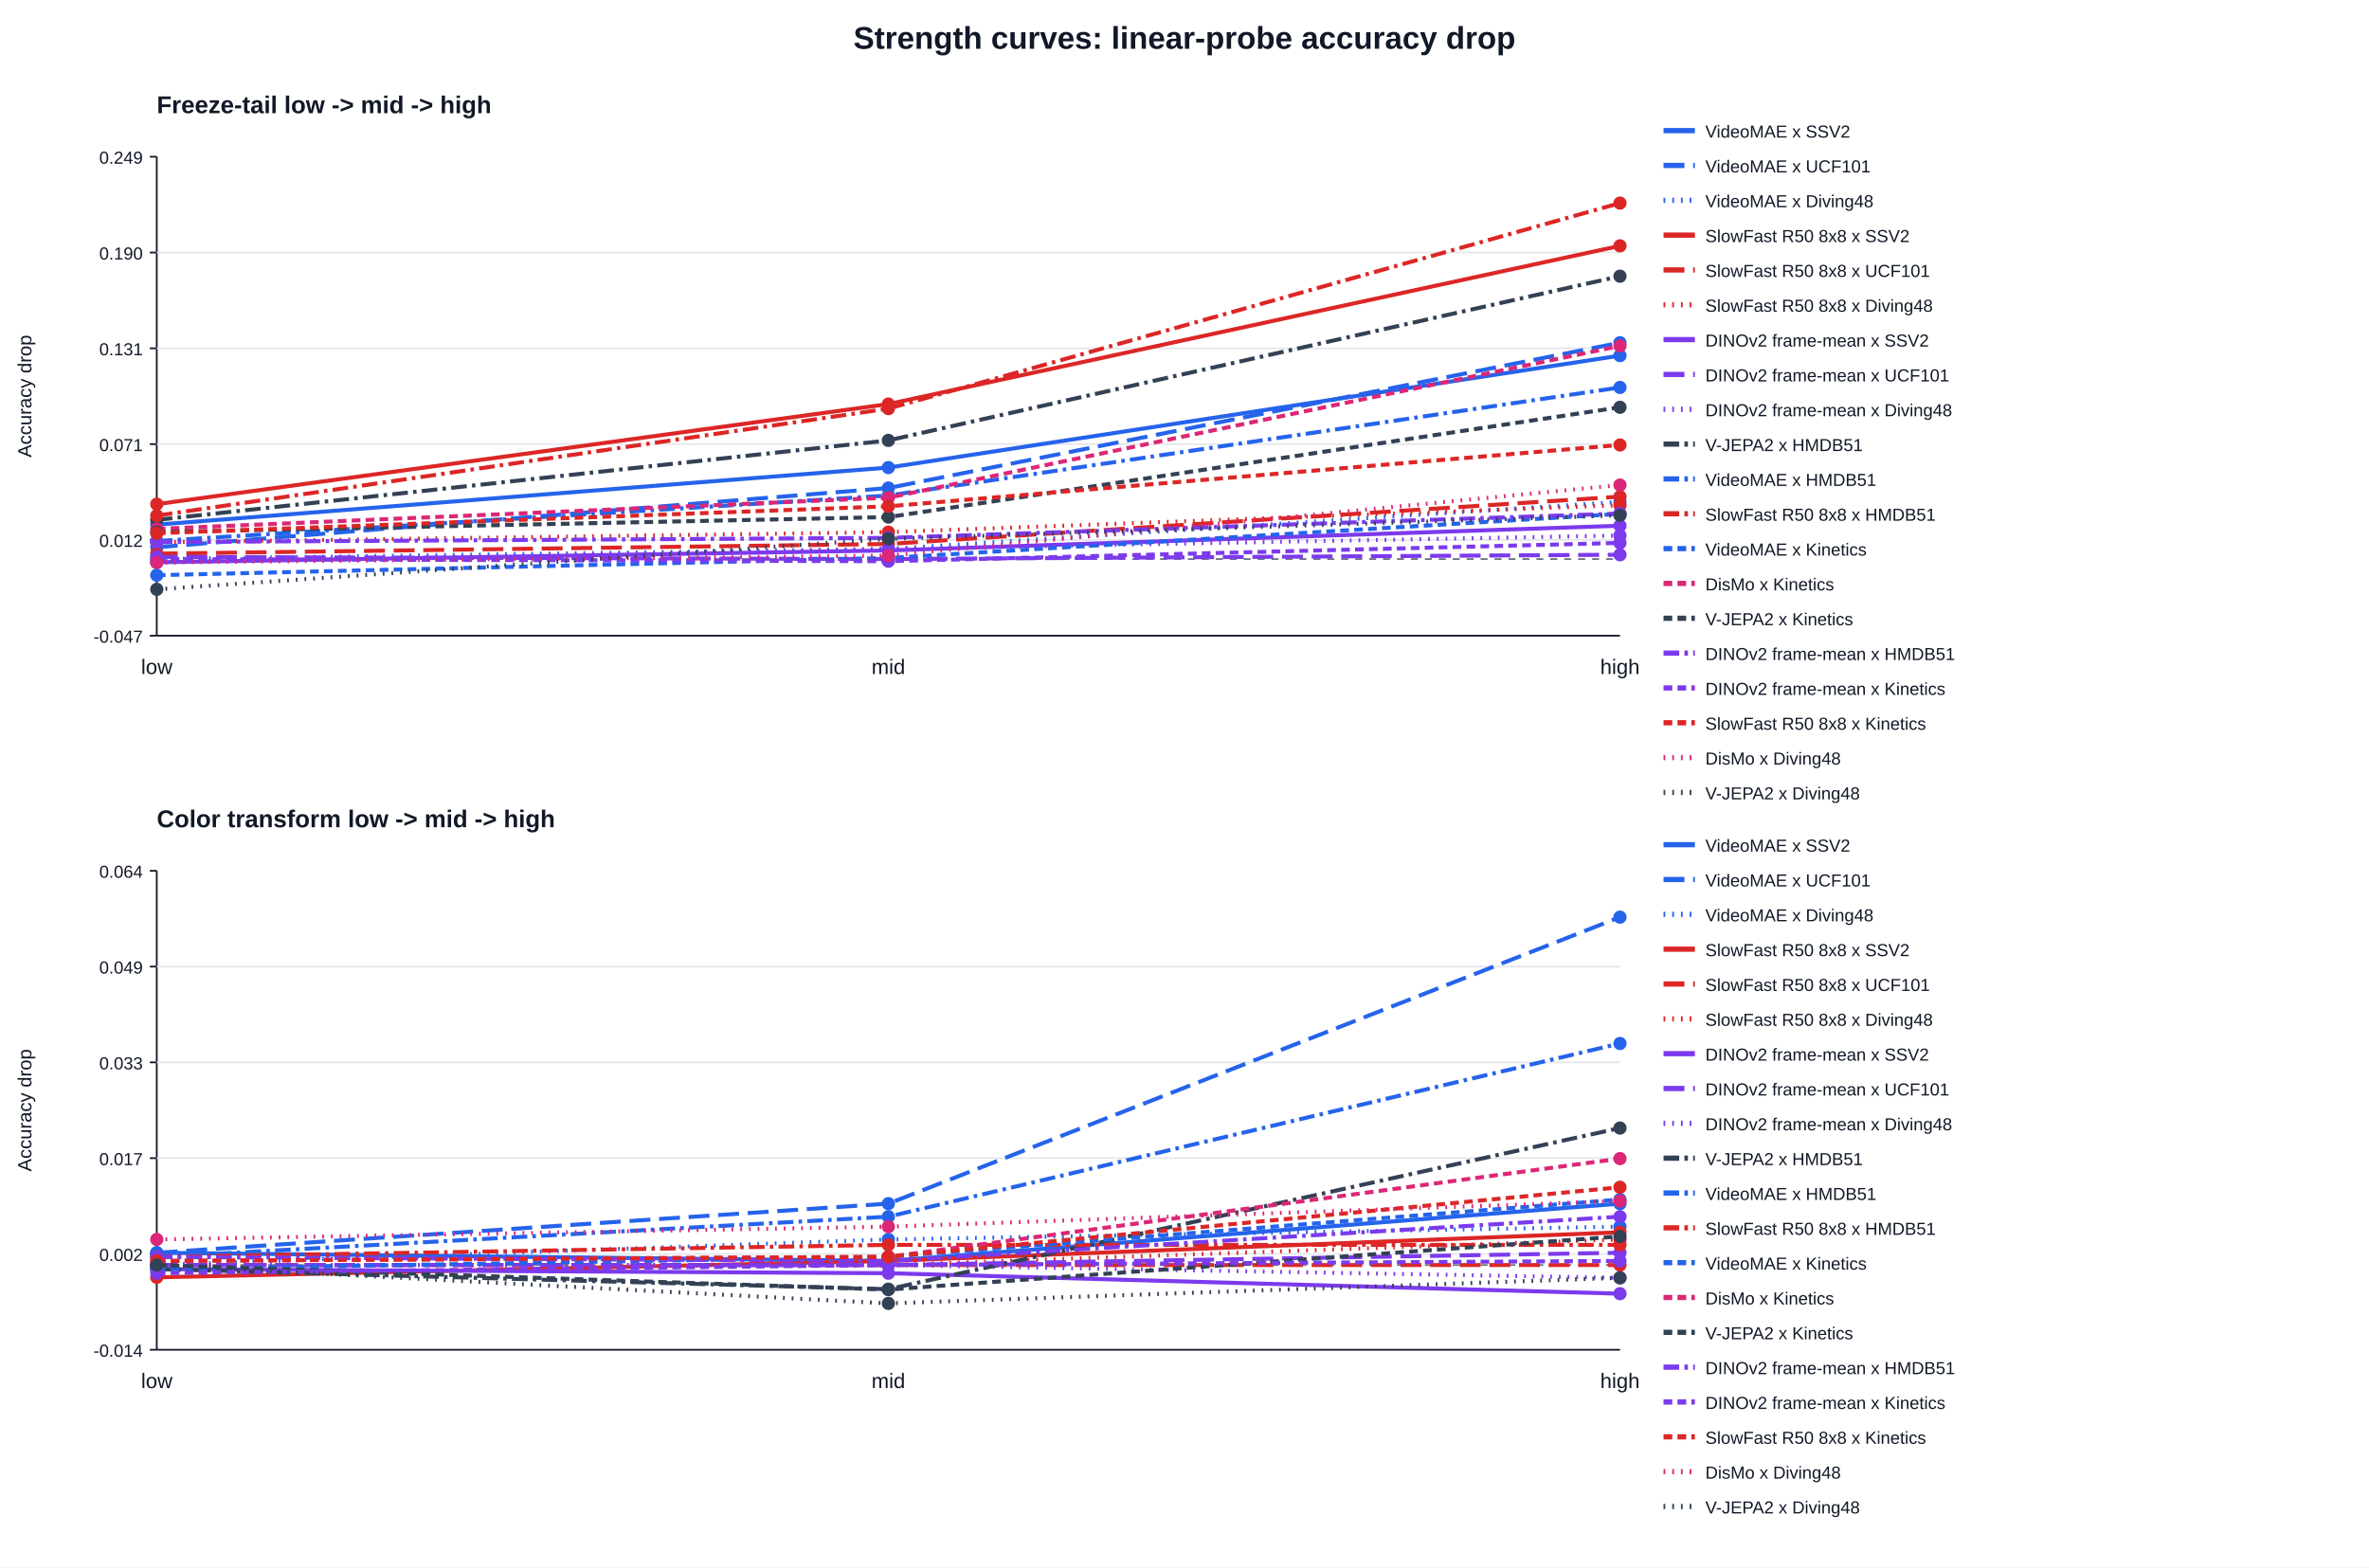
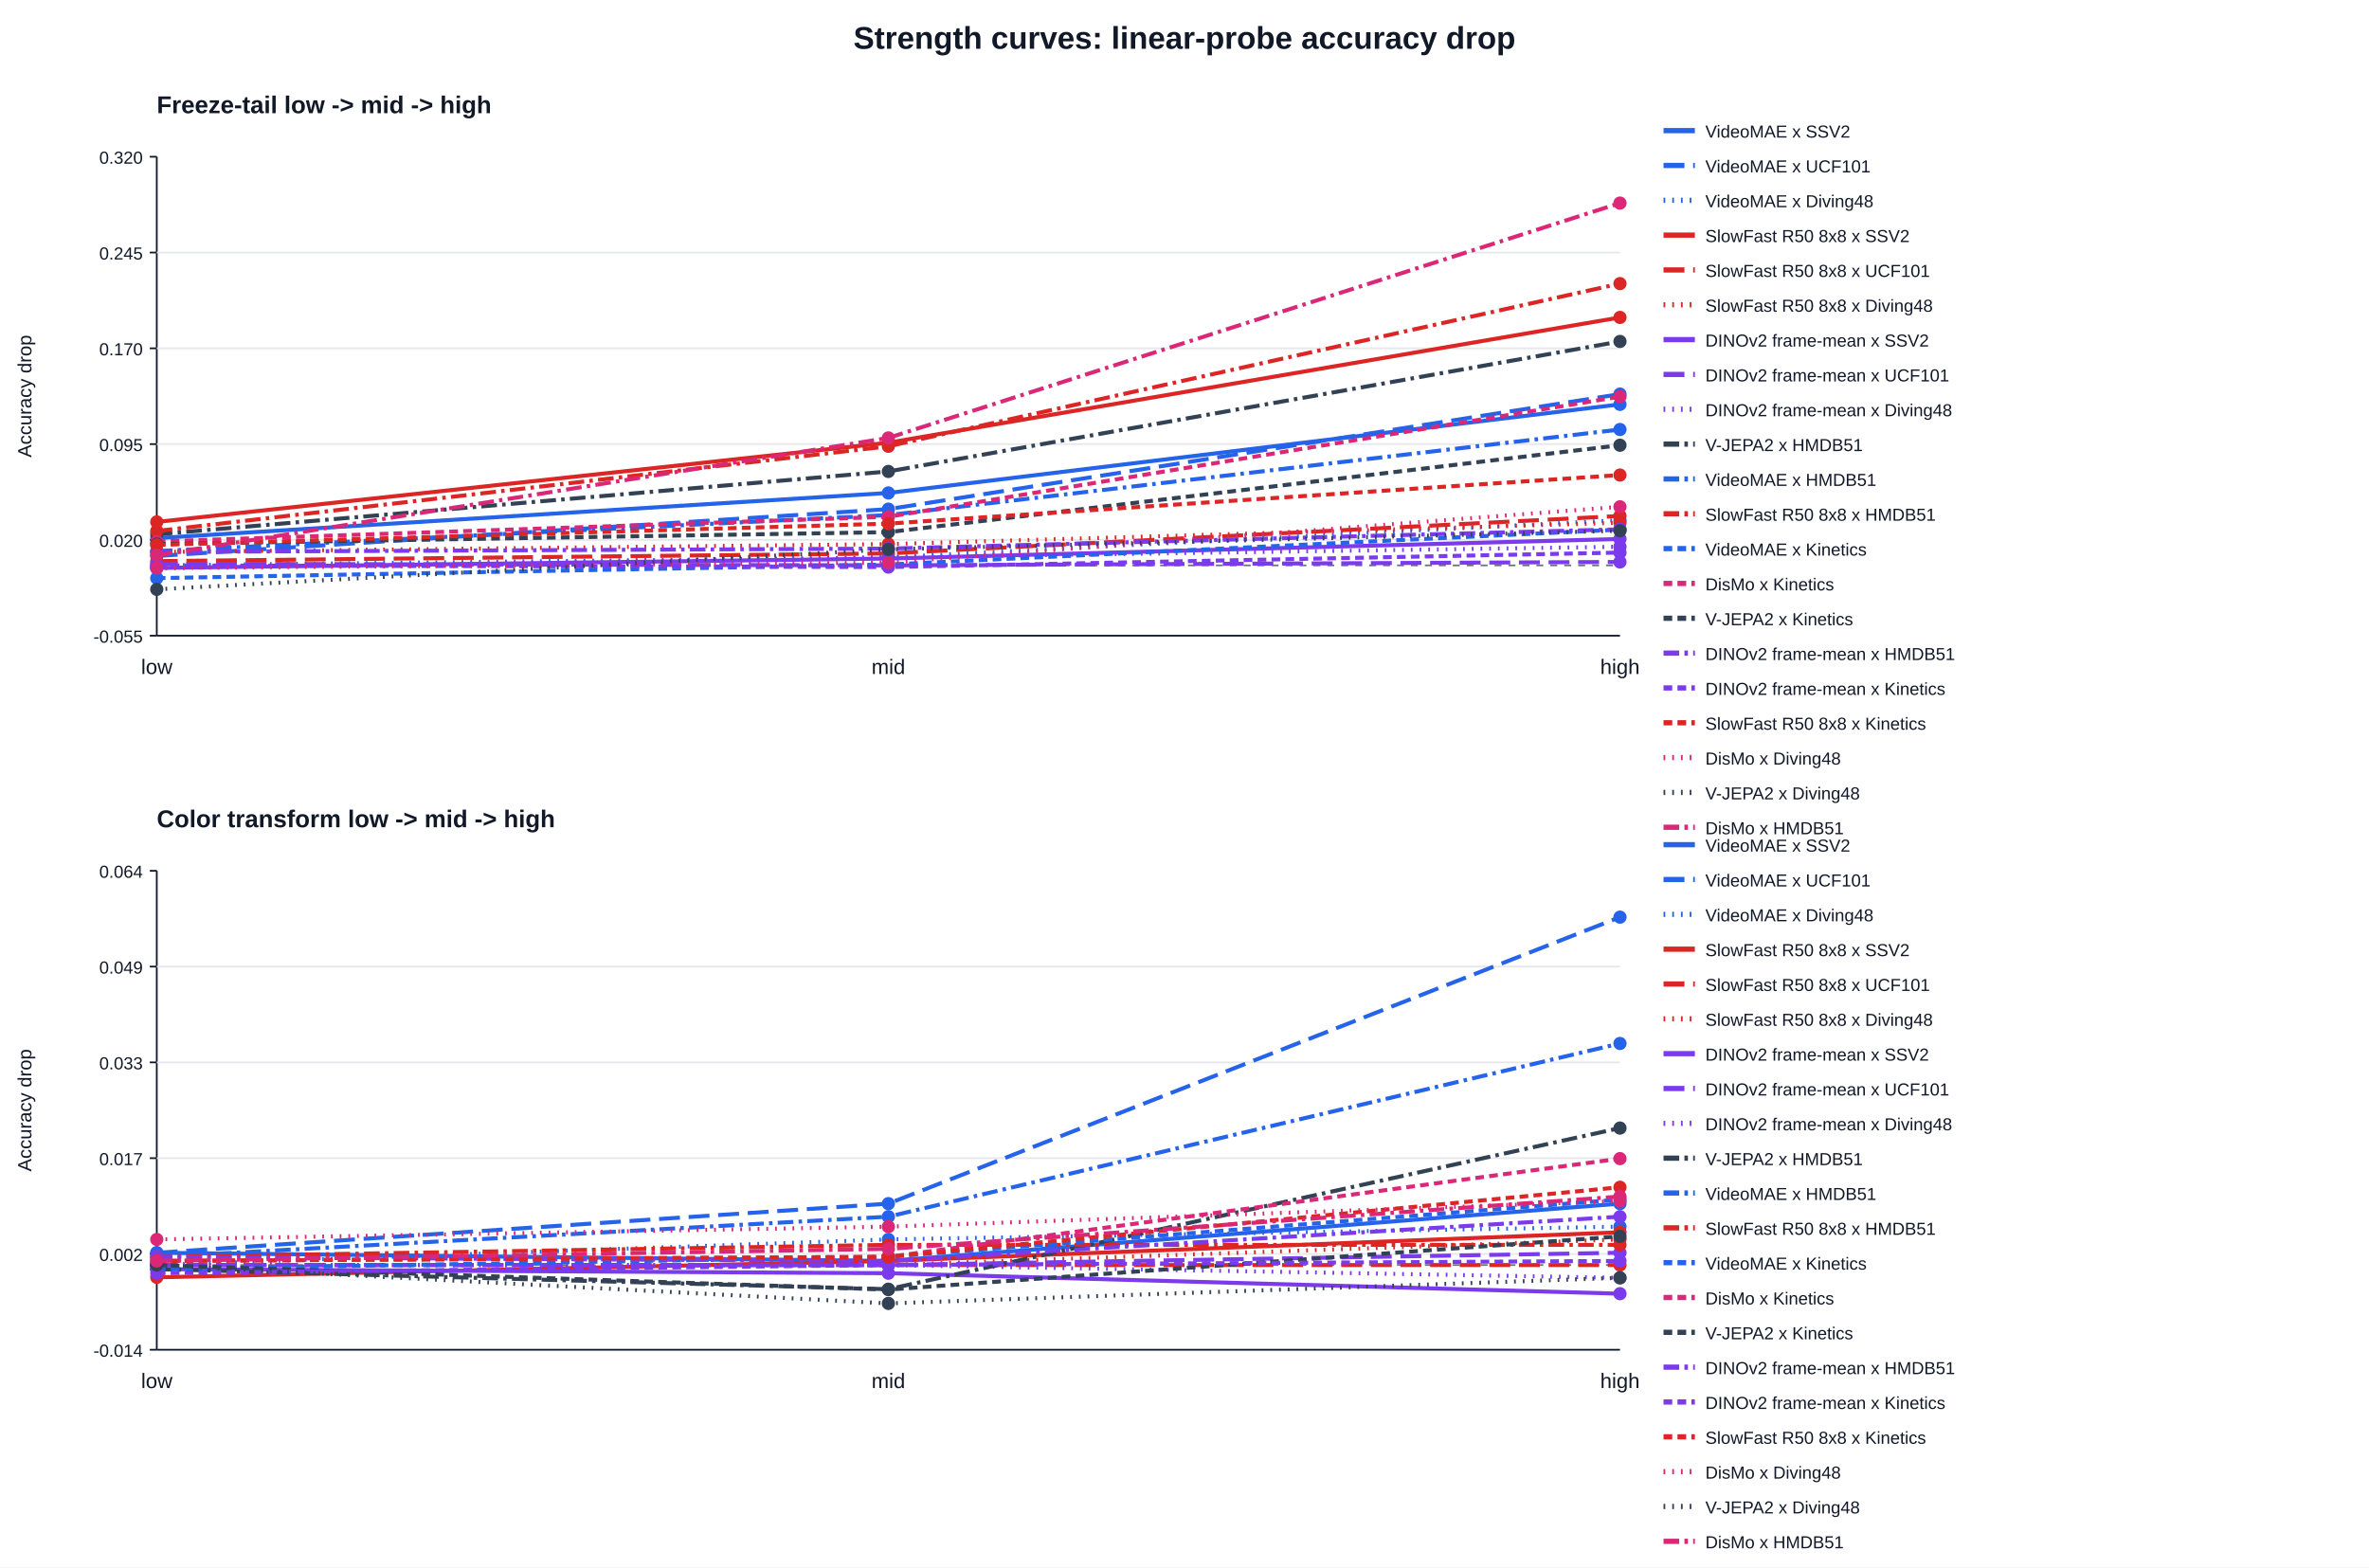
<svg xmlns="http://www.w3.org/2000/svg" width="1360" height="900" viewBox="0 0 1360 900">
  <rect width="100%" height="100%" fill="#ffffff" />
  <style>text { font-family: Arial, Helvetica, sans-serif; fill: #111827; }</style>
  <text x="680.00" y="28.00" font-size="18" font-weight="700" text-anchor="middle">Strength curves: linear-probe accuracy drop</text>
  <text x="90.00" y="65.00" font-size="14" font-weight="700" text-anchor="start">Freeze-tail low -&gt; mid -&gt; high</text>
  <text x="18.00" y="227.50" font-size="11" font-weight="400" text-anchor="middle" transform="rotate(-90 18.00 227.50)">Accuracy drop</text>
  <line x1="90" y1="365" x2="930" y2="365" stroke="#111827" stroke-width="1" />
  <line x1="90" y1="90" x2="90" y2="365" stroke="#111827" stroke-width="1" />
  <line x1="86" y1="365.00" x2="90" y2="365.00" stroke="#111827" />
-   <text x="82.00" y="369.00" font-size="10" font-weight="400" text-anchor="end">-0.047</text>
+   <text x="82.00" y="369.00" font-size="10" font-weight="400" text-anchor="end">-0.055</text>
  <line x1="86" y1="310.00" x2="90" y2="310.00" stroke="#111827" />
-   <text x="82.00" y="314.00" font-size="10" font-weight="400" text-anchor="end">0.012</text>
+   <text x="82.00" y="314.00" font-size="10" font-weight="400" text-anchor="end">0.020</text>
  <line x1="90" y1="310.00" x2="930" y2="310.00" stroke="#e5e7eb" stroke-width="1" />
  <line x1="86" y1="255.00" x2="90" y2="255.00" stroke="#111827" />
-   <text x="82.00" y="259.00" font-size="10" font-weight="400" text-anchor="end">0.071</text>
+   <text x="82.00" y="259.00" font-size="10" font-weight="400" text-anchor="end">0.095</text>
  <line x1="90" y1="255.00" x2="930" y2="255.00" stroke="#e5e7eb" stroke-width="1" />
  <line x1="86" y1="200.00" x2="90" y2="200.00" stroke="#111827" />
-   <text x="82.00" y="204.00" font-size="10" font-weight="400" text-anchor="end">0.131</text>
+   <text x="82.00" y="204.00" font-size="10" font-weight="400" text-anchor="end">0.170</text>
  <line x1="90" y1="200.00" x2="930" y2="200.00" stroke="#e5e7eb" stroke-width="1" />
  <line x1="86" y1="145.00" x2="90" y2="145.00" stroke="#111827" />
-   <text x="82.00" y="149.00" font-size="10" font-weight="400" text-anchor="end">0.190</text>
+   <text x="82.00" y="149.00" font-size="10" font-weight="400" text-anchor="end">0.245</text>
  <line x1="90" y1="145.00" x2="930" y2="145.00" stroke="#e5e7eb" stroke-width="1" />
  <line x1="86" y1="90.00" x2="90" y2="90.00" stroke="#111827" />
-   <text x="82.00" y="94.00" font-size="10" font-weight="400" text-anchor="end">0.249</text>
-   <line x1="90" y1="321.00" x2="930" y2="321.00" stroke="#6b7280" stroke-dasharray="4 4" />
-   <polyline points="90.00,301.23 510.00,268.47 930.00,204.19" fill="none" stroke="#2563eb" stroke-width="2.3" stroke-linejoin="round" />
-   <circle cx="90.00" cy="301.23" r="3.8" fill="#2563eb" />
-   <circle cx="510.00" cy="268.47" r="3.8" fill="#2563eb" />
-   <circle cx="930.00" cy="204.19" r="3.8" fill="#2563eb" />
-   <polyline points="90.00,314.21 510.00,280.21 930.00,196.78" fill="none" stroke="#2563eb" stroke-width="2.3" stroke-linejoin="round" stroke-dasharray="12 5" />
-   <circle cx="90.00" cy="314.21" r="3.8" fill="#2563eb" />
-   <circle cx="510.00" cy="280.21" r="3.8" fill="#2563eb" />
-   <circle cx="930.00" cy="196.78" r="3.8" fill="#2563eb" />
-   <polyline points="90.00,321.00 510.00,315.21 930.00,288.17" fill="none" stroke="#2563eb" stroke-width="2.3" stroke-linejoin="round" stroke-dasharray="1 4" />
-   <circle cx="90.00" cy="321.00" r="3.8" fill="#2563eb" />
-   <circle cx="510.00" cy="315.21" r="3.8" fill="#2563eb" />
-   <circle cx="930.00" cy="288.17" r="3.8" fill="#2563eb" />
-   <polyline points="90.00,289.48 510.00,232.01 930.00,141.15" fill="none" stroke="#dc2626" stroke-width="2.3" stroke-linejoin="round" />
-   <circle cx="90.00" cy="289.48" r="3.8" fill="#dc2626" />
-   <circle cx="510.00" cy="232.01" r="3.8" fill="#dc2626" />
-   <circle cx="930.00" cy="141.15" r="3.8" fill="#dc2626" />
-   <polyline points="90.00,317.91 510.00,312.35 930.00,285.16" fill="none" stroke="#dc2626" stroke-width="2.3" stroke-linejoin="round" stroke-dasharray="12 5" />
-   <circle cx="90.00" cy="317.91" r="3.8" fill="#dc2626" />
-   <circle cx="510.00" cy="312.35" r="3.8" fill="#dc2626" />
-   <circle cx="930.00" cy="285.16" r="3.8" fill="#dc2626" />
-   <polyline points="90.00,311.35 510.00,305.55 930.00,290.10" fill="none" stroke="#dc2626" stroke-width="2.3" stroke-linejoin="round" stroke-dasharray="1 4" />
-   <circle cx="90.00" cy="311.35" r="3.8" fill="#dc2626" />
-   <circle cx="510.00" cy="305.55" r="3.8" fill="#dc2626" />
-   <circle cx="930.00" cy="290.10" r="3.8" fill="#dc2626" />
-   <polyline points="90.00,322.86 510.00,316.06 930.00,301.85" fill="none" stroke="#7c3aed" stroke-width="2.3" stroke-linejoin="round" />
-   <circle cx="90.00" cy="322.86" r="3.8" fill="#7c3aed" />
-   <circle cx="510.00" cy="316.06" r="3.8" fill="#7c3aed" />
-   <circle cx="930.00" cy="301.85" r="3.8" fill="#7c3aed" />
-   <polyline points="90.00,319.77 510.00,321.00 930.00,318.53" fill="none" stroke="#7c3aed" stroke-width="2.3" stroke-linejoin="round" stroke-dasharray="12 5" />
-   <circle cx="90.00" cy="319.77" r="3.8" fill="#7c3aed" />
-   <circle cx="510.00" cy="321.00" r="3.8" fill="#7c3aed" />
-   <circle cx="930.00" cy="318.53" r="3.8" fill="#7c3aed" />
-   <polyline points="90.00,322.94 510.00,315.21 930.00,307.49" fill="none" stroke="#7c3aed" stroke-width="2.3" stroke-linejoin="round" stroke-dasharray="1 4" />
-   <circle cx="90.00" cy="322.94" r="3.8" fill="#7c3aed" />
-   <circle cx="510.00" cy="315.21" r="3.8" fill="#7c3aed" />
-   <circle cx="930.00" cy="307.49" r="3.8" fill="#7c3aed" />
-   <polyline points="90.00,298.50 510.00,252.87 930.00,158.59" fill="none" stroke="#334155" stroke-width="2.3" stroke-linejoin="round" stroke-dasharray="9 3 2 3" />
-   <circle cx="90.00" cy="298.50" r="3.8" fill="#334155" />
-   <circle cx="510.00" cy="252.87" r="3.8" fill="#334155" />
-   <circle cx="930.00" cy="158.59" r="3.8" fill="#334155" />
-   <polyline points="90.00,310.66 510.00,284.51 930.00,222.46" fill="none" stroke="#2563eb" stroke-width="2.3" stroke-linejoin="round" stroke-dasharray="9 3 2 3" />
-   <circle cx="90.00" cy="310.66" r="3.8" fill="#2563eb" />
-   <circle cx="510.00" cy="284.51" r="3.8" fill="#2563eb" />
-   <circle cx="930.00" cy="222.46" r="3.8" fill="#2563eb" />
-   <polyline points="90.00,296.06 510.00,234.62 930.00,116.61" fill="none" stroke="#dc2626" stroke-width="2.3" stroke-linejoin="round" stroke-dasharray="9 3 2 3" />
-   <circle cx="90.00" cy="296.06" r="3.8" fill="#dc2626" />
-   <circle cx="510.00" cy="234.62" r="3.8" fill="#dc2626" />
-   <circle cx="930.00" cy="116.61" r="3.8" fill="#dc2626" />
-   <polyline points="90.00,330.28 510.00,320.39 930.00,295.05" fill="none" stroke="#2563eb" stroke-width="2.3" stroke-linejoin="round" stroke-dasharray="5 3" />
-   <circle cx="90.00" cy="330.28" r="3.8" fill="#2563eb" />
-   <circle cx="510.00" cy="320.39" r="3.8" fill="#2563eb" />
-   <circle cx="930.00" cy="295.05" r="3.8" fill="#2563eb" />
-   <polyline points="90.00,303.70 510.00,285.78 930.00,198.63" fill="none" stroke="#db2777" stroke-width="2.3" stroke-linejoin="round" stroke-dasharray="5 3" />
-   <circle cx="90.00" cy="303.70" r="3.8" fill="#db2777" />
-   <circle cx="510.00" cy="285.78" r="3.8" fill="#db2777" />
-   <circle cx="930.00" cy="198.63" r="3.8" fill="#db2777" />
-   <polyline points="90.00,305.55 510.00,296.90 930.00,233.86" fill="none" stroke="#334155" stroke-width="2.3" stroke-linejoin="round" stroke-dasharray="5 3" />
-   <circle cx="90.00" cy="305.55" r="3.8" fill="#334155" />
-   <circle cx="510.00" cy="296.90" r="3.8" fill="#334155" />
-   <circle cx="930.00" cy="233.86" r="3.8" fill="#334155" />
-   <polyline points="90.00,311.27 510.00,308.84 930.00,294.85" fill="none" stroke="#7c3aed" stroke-width="2.3" stroke-linejoin="round" stroke-dasharray="9 3 2 3" />
-   <circle cx="90.00" cy="311.27" r="3.8" fill="#7c3aed" />
-   <circle cx="510.00" cy="308.84" r="3.8" fill="#7c3aed" />
-   <circle cx="930.00" cy="294.85" r="3.8" fill="#7c3aed" />
-   <polyline points="90.00,321.00 510.00,322.24 930.00,311.73" fill="none" stroke="#7c3aed" stroke-width="2.3" stroke-linejoin="round" stroke-dasharray="5 3" />
-   <circle cx="90.00" cy="321.00" r="3.8" fill="#7c3aed" />
-   <circle cx="510.00" cy="322.24" r="3.8" fill="#7c3aed" />
-   <circle cx="930.00" cy="311.73" r="3.8" fill="#7c3aed" />
-   <polyline points="90.00,306.17 510.00,290.72 930.00,255.49" fill="none" stroke="#dc2626" stroke-width="2.3" stroke-linejoin="round" stroke-dasharray="5 3" />
-   <circle cx="90.00" cy="306.17" r="3.8" fill="#dc2626" />
-   <circle cx="510.00" cy="290.72" r="3.8" fill="#dc2626" />
-   <circle cx="930.00" cy="255.49" r="3.8" fill="#dc2626" />
-   <polyline points="90.00,322.94 510.00,319.07 930.00,278.51" fill="none" stroke="#db2777" stroke-width="2.3" stroke-linejoin="round" stroke-dasharray="1 4" />
-   <circle cx="90.00" cy="322.94" r="3.8" fill="#db2777" />
-   <circle cx="510.00" cy="319.07" r="3.8" fill="#db2777" />
-   <circle cx="930.00" cy="278.51" r="3.8" fill="#db2777" />
-   <polyline points="90.00,338.39 510.00,309.42 930.00,295.90" fill="none" stroke="#334155" stroke-width="2.3" stroke-linejoin="round" stroke-dasharray="1 4" />
+   <text x="82.00" y="94.00" font-size="10" font-weight="400" text-anchor="end">0.320</text>
+   <line x1="90" y1="324.63" x2="930" y2="324.63" stroke="#6b7280" stroke-dasharray="4 4" />
+   <polyline points="90.00,308.97 510.00,283.04 930.00,232.17" fill="none" stroke="#2563eb" stroke-width="2.3" stroke-linejoin="round" />
+   <circle cx="90.00" cy="308.97" r="3.8" fill="#2563eb" />
+   <circle cx="510.00" cy="283.04" r="3.8" fill="#2563eb" />
+   <circle cx="930.00" cy="232.17" r="3.8" fill="#2563eb" />
+   <polyline points="90.00,319.25 510.00,292.34 930.00,226.29" fill="none" stroke="#2563eb" stroke-width="2.3" stroke-linejoin="round" stroke-dasharray="12 5" />
+   <circle cx="90.00" cy="319.25" r="3.8" fill="#2563eb" />
+   <circle cx="510.00" cy="292.34" r="3.8" fill="#2563eb" />
+   <circle cx="930.00" cy="226.29" r="3.8" fill="#2563eb" />
+   <polyline points="90.00,324.63 510.00,320.04 930.00,298.64" fill="none" stroke="#2563eb" stroke-width="2.3" stroke-linejoin="round" stroke-dasharray="1 4" />
+   <circle cx="90.00" cy="324.63" r="3.8" fill="#2563eb" />
+   <circle cx="510.00" cy="320.04" r="3.8" fill="#2563eb" />
+   <circle cx="930.00" cy="298.64" r="3.8" fill="#2563eb" />
+   <polyline points="90.00,299.68 510.00,254.18 930.00,182.26" fill="none" stroke="#dc2626" stroke-width="2.3" stroke-linejoin="round" />
+   <circle cx="90.00" cy="299.68" r="3.8" fill="#dc2626" />
+   <circle cx="510.00" cy="254.18" r="3.8" fill="#dc2626" />
+   <circle cx="930.00" cy="182.26" r="3.8" fill="#dc2626" />
+   <polyline points="90.00,322.18 510.00,317.78 930.00,296.25" fill="none" stroke="#dc2626" stroke-width="2.3" stroke-linejoin="round" stroke-dasharray="12 5" />
+   <circle cx="90.00" cy="322.18" r="3.8" fill="#dc2626" />
+   <circle cx="510.00" cy="317.78" r="3.8" fill="#dc2626" />
+   <circle cx="930.00" cy="296.25" r="3.8" fill="#dc2626" />
+   <polyline points="90.00,316.98 510.00,312.40 930.00,300.17" fill="none" stroke="#dc2626" stroke-width="2.3" stroke-linejoin="round" stroke-dasharray="1 4" />
+   <circle cx="90.00" cy="316.98" r="3.8" fill="#dc2626" />
+   <circle cx="510.00" cy="312.40" r="3.8" fill="#dc2626" />
+   <circle cx="930.00" cy="300.17" r="3.8" fill="#dc2626" />
+   <polyline points="90.00,326.10 510.00,320.71 930.00,309.46" fill="none" stroke="#7c3aed" stroke-width="2.3" stroke-linejoin="round" />
+   <circle cx="90.00" cy="326.10" r="3.8" fill="#7c3aed" />
+   <circle cx="510.00" cy="320.71" r="3.8" fill="#7c3aed" />
+   <circle cx="930.00" cy="309.46" r="3.8" fill="#7c3aed" />
+   <polyline points="90.00,323.65 510.00,324.63 930.00,322.67" fill="none" stroke="#7c3aed" stroke-width="2.3" stroke-linejoin="round" stroke-dasharray="12 5" />
+   <circle cx="90.00" cy="323.65" r="3.8" fill="#7c3aed" />
+   <circle cx="510.00" cy="324.63" r="3.8" fill="#7c3aed" />
+   <circle cx="930.00" cy="322.67" r="3.8" fill="#7c3aed" />
+   <polyline points="90.00,326.16 510.00,320.04 930.00,313.93" fill="none" stroke="#7c3aed" stroke-width="2.3" stroke-linejoin="round" stroke-dasharray="1 4" />
+   <circle cx="90.00" cy="326.16" r="3.8" fill="#7c3aed" />
+   <circle cx="510.00" cy="320.04" r="3.8" fill="#7c3aed" />
+   <circle cx="930.00" cy="313.93" r="3.8" fill="#7c3aed" />
+   <polyline points="90.00,306.81 510.00,270.70 930.00,196.06" fill="none" stroke="#334155" stroke-width="2.3" stroke-linejoin="round" stroke-dasharray="9 3 2 3" />
+   <circle cx="90.00" cy="306.81" r="3.8" fill="#334155" />
+   <circle cx="510.00" cy="270.70" r="3.8" fill="#334155" />
+   <circle cx="930.00" cy="196.06" r="3.8" fill="#334155" />
+   <polyline points="90.00,316.44 510.00,295.74 930.00,246.62" fill="none" stroke="#2563eb" stroke-width="2.3" stroke-linejoin="round" stroke-dasharray="9 3 2 3" />
+   <circle cx="90.00" cy="316.44" r="3.8" fill="#2563eb" />
+   <circle cx="510.00" cy="295.74" r="3.8" fill="#2563eb" />
+   <circle cx="930.00" cy="246.62" r="3.8" fill="#2563eb" />
+   <polyline points="90.00,304.89 510.00,256.25 930.00,162.84" fill="none" stroke="#dc2626" stroke-width="2.3" stroke-linejoin="round" stroke-dasharray="9 3 2 3" />
+   <circle cx="90.00" cy="304.89" r="3.8" fill="#dc2626" />
+   <circle cx="510.00" cy="256.25" r="3.8" fill="#dc2626" />
+   <circle cx="930.00" cy="162.84" r="3.8" fill="#dc2626" />
+   <polyline points="90.00,331.97 510.00,324.14 930.00,304.08" fill="none" stroke="#2563eb" stroke-width="2.3" stroke-linejoin="round" stroke-dasharray="5 3" />
+   <circle cx="90.00" cy="331.97" r="3.8" fill="#2563eb" />
+   <circle cx="510.00" cy="324.14" r="3.8" fill="#2563eb" />
+   <circle cx="930.00" cy="304.08" r="3.8" fill="#2563eb" />
+   <polyline points="90.00,310.93 510.00,296.74 930.00,227.76" fill="none" stroke="#db2777" stroke-width="2.3" stroke-linejoin="round" stroke-dasharray="5 3" />
+   <circle cx="90.00" cy="310.93" r="3.8" fill="#db2777" />
+   <circle cx="510.00" cy="296.74" r="3.8" fill="#db2777" />
+   <circle cx="930.00" cy="227.76" r="3.8" fill="#db2777" />
+   <polyline points="90.00,312.40 510.00,305.55 930.00,255.65" fill="none" stroke="#334155" stroke-width="2.3" stroke-linejoin="round" stroke-dasharray="5 3" />
+   <circle cx="90.00" cy="312.40" r="3.8" fill="#334155" />
+   <circle cx="510.00" cy="305.55" r="3.8" fill="#334155" />
+   <circle cx="930.00" cy="255.65" r="3.8" fill="#334155" />
+   <polyline points="90.00,316.92 510.00,315.00 930.00,303.92" fill="none" stroke="#7c3aed" stroke-width="2.3" stroke-linejoin="round" stroke-dasharray="9 3 2 3" />
+   <circle cx="90.00" cy="316.92" r="3.8" fill="#7c3aed" />
+   <circle cx="510.00" cy="315.00" r="3.8" fill="#7c3aed" />
+   <circle cx="930.00" cy="303.92" r="3.8" fill="#7c3aed" />
+   <polyline points="90.00,324.63 510.00,325.61 930.00,317.29" fill="none" stroke="#7c3aed" stroke-width="2.3" stroke-linejoin="round" stroke-dasharray="5 3" />
+   <circle cx="90.00" cy="324.63" r="3.8" fill="#7c3aed" />
+   <circle cx="510.00" cy="325.61" r="3.8" fill="#7c3aed" />
+   <circle cx="930.00" cy="317.29" r="3.8" fill="#7c3aed" />
+   <polyline points="90.00,312.89 510.00,300.66 930.00,272.77" fill="none" stroke="#dc2626" stroke-width="2.3" stroke-linejoin="round" stroke-dasharray="5 3" />
+   <circle cx="90.00" cy="312.89" r="3.8" fill="#dc2626" />
+   <circle cx="510.00" cy="300.66" r="3.8" fill="#dc2626" />
+   <circle cx="930.00" cy="272.77" r="3.8" fill="#dc2626" />
+   <polyline points="90.00,326.16 510.00,323.10 930.00,290.99" fill="none" stroke="#db2777" stroke-width="2.3" stroke-linejoin="round" stroke-dasharray="1 4" />
+   <circle cx="90.00" cy="326.16" r="3.8" fill="#db2777" />
+   <circle cx="510.00" cy="323.10" r="3.8" fill="#db2777" />
+   <circle cx="930.00" cy="290.99" r="3.8" fill="#db2777" />
+   <polyline points="90.00,338.39 510.00,315.45 930.00,304.75" fill="none" stroke="#334155" stroke-width="2.3" stroke-linejoin="round" stroke-dasharray="1 4" />
  <circle cx="90.00" cy="338.39" r="3.8" fill="#334155" />
-   <circle cx="510.00" cy="309.42" r="3.8" fill="#334155" />
-   <circle cx="930.00" cy="295.90" r="3.8" fill="#334155" />
+   <circle cx="510.00" cy="315.45" r="3.8" fill="#334155" />
+   <circle cx="930.00" cy="304.75" r="3.8" fill="#334155" />
+   <polyline points="90.00,318.85 510.00,251.44 930.00,116.61" fill="none" stroke="#db2777" stroke-width="2.3" stroke-linejoin="round" stroke-dasharray="9 3 2 3" />
+   <circle cx="90.00" cy="318.85" r="3.8" fill="#db2777" />
+   <circle cx="510.00" cy="251.44" r="3.8" fill="#db2777" />
+   <circle cx="930.00" cy="116.61" r="3.8" fill="#db2777" />
  <text x="90.00" y="387.00" font-size="12" font-weight="400" text-anchor="middle">low</text>
  <text x="510.00" y="387.00" font-size="12" font-weight="400" text-anchor="middle">mid</text>
  <text x="930.00" y="387.00" font-size="12" font-weight="400" text-anchor="middle">high</text>
  <line x1="955" y1="75" x2="973" y2="75" stroke="#2563eb" stroke-width="3" />
  <text x="979.00" y="79.00" font-size="10" font-weight="400" text-anchor="start">VideoMAE x SSV2</text>
  <line x1="955" y1="95" x2="973" y2="95" stroke="#2563eb" stroke-width="3" stroke-dasharray="12 5" />
  <text x="979.00" y="99.00" font-size="10" font-weight="400" text-anchor="start">VideoMAE x UCF101</text>
  <line x1="955" y1="115" x2="973" y2="115" stroke="#2563eb" stroke-width="3" stroke-dasharray="1 4" />
  <text x="979.00" y="119.00" font-size="10" font-weight="400" text-anchor="start">VideoMAE x Diving48</text>
  <line x1="955" y1="135" x2="973" y2="135" stroke="#dc2626" stroke-width="3" />
  <text x="979.00" y="139.00" font-size="10" font-weight="400" text-anchor="start">SlowFast R50 8x8 x SSV2</text>
  <line x1="955" y1="155" x2="973" y2="155" stroke="#dc2626" stroke-width="3" stroke-dasharray="12 5" />
  <text x="979.00" y="159.00" font-size="10" font-weight="400" text-anchor="start">SlowFast R50 8x8 x UCF101</text>
  <line x1="955" y1="175" x2="973" y2="175" stroke="#dc2626" stroke-width="3" stroke-dasharray="1 4" />
  <text x="979.00" y="179.00" font-size="10" font-weight="400" text-anchor="start">SlowFast R50 8x8 x Diving48</text>
  <line x1="955" y1="195" x2="973" y2="195" stroke="#7c3aed" stroke-width="3" />
  <text x="979.00" y="199.00" font-size="10" font-weight="400" text-anchor="start">DINOv2 frame-mean x SSV2</text>
  <line x1="955" y1="215" x2="973" y2="215" stroke="#7c3aed" stroke-width="3" stroke-dasharray="12 5" />
  <text x="979.00" y="219.00" font-size="10" font-weight="400" text-anchor="start">DINOv2 frame-mean x UCF101</text>
  <line x1="955" y1="235" x2="973" y2="235" stroke="#7c3aed" stroke-width="3" stroke-dasharray="1 4" />
  <text x="979.00" y="239.00" font-size="10" font-weight="400" text-anchor="start">DINOv2 frame-mean x Diving48</text>
  <line x1="955" y1="255" x2="973" y2="255" stroke="#334155" stroke-width="3" stroke-dasharray="9 3 2 3" />
  <text x="979.00" y="259.00" font-size="10" font-weight="400" text-anchor="start">V-JEPA2 x HMDB51</text>
  <line x1="955" y1="275" x2="973" y2="275" stroke="#2563eb" stroke-width="3" stroke-dasharray="9 3 2 3" />
  <text x="979.00" y="279.00" font-size="10" font-weight="400" text-anchor="start">VideoMAE x HMDB51</text>
  <line x1="955" y1="295" x2="973" y2="295" stroke="#dc2626" stroke-width="3" stroke-dasharray="9 3 2 3" />
  <text x="979.00" y="299.00" font-size="10" font-weight="400" text-anchor="start">SlowFast R50 8x8 x HMDB51</text>
  <line x1="955" y1="315" x2="973" y2="315" stroke="#2563eb" stroke-width="3" stroke-dasharray="5 3" />
  <text x="979.00" y="319.00" font-size="10" font-weight="400" text-anchor="start">VideoMAE x Kinetics</text>
  <line x1="955" y1="335" x2="973" y2="335" stroke="#db2777" stroke-width="3" stroke-dasharray="5 3" />
  <text x="979.00" y="339.00" font-size="10" font-weight="400" text-anchor="start">DisMo x Kinetics</text>
  <line x1="955" y1="355" x2="973" y2="355" stroke="#334155" stroke-width="3" stroke-dasharray="5 3" />
  <text x="979.00" y="359.00" font-size="10" font-weight="400" text-anchor="start">V-JEPA2 x Kinetics</text>
  <line x1="955" y1="375" x2="973" y2="375" stroke="#7c3aed" stroke-width="3" stroke-dasharray="9 3 2 3" />
  <text x="979.00" y="379.00" font-size="10" font-weight="400" text-anchor="start">DINOv2 frame-mean x HMDB51</text>
  <line x1="955" y1="395" x2="973" y2="395" stroke="#7c3aed" stroke-width="3" stroke-dasharray="5 3" />
  <text x="979.00" y="399.00" font-size="10" font-weight="400" text-anchor="start">DINOv2 frame-mean x Kinetics</text>
  <line x1="955" y1="415" x2="973" y2="415" stroke="#dc2626" stroke-width="3" stroke-dasharray="5 3" />
  <text x="979.00" y="419.00" font-size="10" font-weight="400" text-anchor="start">SlowFast R50 8x8 x Kinetics</text>
  <line x1="955" y1="435" x2="973" y2="435" stroke="#db2777" stroke-width="3" stroke-dasharray="1 4" />
  <text x="979.00" y="439.00" font-size="10" font-weight="400" text-anchor="start">DisMo x Diving48</text>
  <line x1="955" y1="455" x2="973" y2="455" stroke="#334155" stroke-width="3" stroke-dasharray="1 4" />
  <text x="979.00" y="459.00" font-size="10" font-weight="400" text-anchor="start">V-JEPA2 x Diving48</text>
+   <line x1="955" y1="475" x2="973" y2="475" stroke="#db2777" stroke-width="3" stroke-dasharray="9 3 2 3" />
+   <text x="979.00" y="479.00" font-size="10" font-weight="400" text-anchor="start">DisMo x HMDB51</text>
  <text x="90.00" y="475.00" font-size="14" font-weight="700" text-anchor="start">Color transform low -&gt; mid -&gt; high</text>
  <text x="18.00" y="637.50" font-size="11" font-weight="400" text-anchor="middle" transform="rotate(-90 18.00 637.50)">Accuracy drop</text>
  <line x1="90" y1="775" x2="930" y2="775" stroke="#111827" stroke-width="1" />
  <line x1="90" y1="500" x2="90" y2="775" stroke="#111827" stroke-width="1" />
  <line x1="86" y1="775.00" x2="90" y2="775.00" stroke="#111827" />
  <text x="82.00" y="779.00" font-size="10" font-weight="400" text-anchor="end">-0.014</text>
  <line x1="86" y1="720.00" x2="90" y2="720.00" stroke="#111827" />
  <text x="82.00" y="724.00" font-size="10" font-weight="400" text-anchor="end">0.002</text>
  <line x1="90" y1="720.00" x2="930" y2="720.00" stroke="#e5e7eb" stroke-width="1" />
  <line x1="86" y1="665.00" x2="90" y2="665.00" stroke="#111827" />
  <text x="82.00" y="669.00" font-size="10" font-weight="400" text-anchor="end">0.017</text>
  <line x1="90" y1="665.00" x2="930" y2="665.00" stroke="#e5e7eb" stroke-width="1" />
  <line x1="86" y1="610.00" x2="90" y2="610.00" stroke="#111827" />
  <text x="82.00" y="614.00" font-size="10" font-weight="400" text-anchor="end">0.033</text>
  <line x1="90" y1="610.00" x2="930" y2="610.00" stroke="#e5e7eb" stroke-width="1" />
  <line x1="86" y1="555.00" x2="90" y2="555.00" stroke="#111827" />
  <text x="82.00" y="559.00" font-size="10" font-weight="400" text-anchor="end">0.049</text>
  <line x1="90" y1="555.00" x2="930" y2="555.00" stroke="#e5e7eb" stroke-width="1" />
  <line x1="86" y1="500.00" x2="90" y2="500.00" stroke="#111827" />
  <text x="82.00" y="504.00" font-size="10" font-weight="400" text-anchor="end">0.064</text>
  <line x1="90" y1="726.36" x2="930" y2="726.36" stroke="#6b7280" stroke-dasharray="4 4" />
  <polyline points="90.00,719.31 510.00,724.01 930.00,691.11" fill="none" stroke="#2563eb" stroke-width="2.3" stroke-linejoin="round" />
  <circle cx="90.00" cy="719.31" r="3.8" fill="#2563eb" />
  <circle cx="510.00" cy="724.01" r="3.8" fill="#2563eb" />
  <circle cx="930.00" cy="691.11" r="3.8" fill="#2563eb" />
  <polyline points="90.00,719.31 510.00,691.11 930.00,526.61" fill="none" stroke="#2563eb" stroke-width="2.3" stroke-linejoin="round" stroke-dasharray="12 5" />
  <circle cx="90.00" cy="719.31" r="3.8" fill="#2563eb" />
  <circle cx="510.00" cy="691.11" r="3.8" fill="#2563eb" />
  <circle cx="930.00" cy="526.61" r="3.8" fill="#2563eb" />
  <polyline points="90.00,726.36 510.00,711.67 930.00,704.33" fill="none" stroke="#2563eb" stroke-width="2.3" stroke-linejoin="round" stroke-dasharray="1 4" />
  <circle cx="90.00" cy="726.36" r="3.8" fill="#2563eb" />
  <circle cx="510.00" cy="711.67" r="3.8" fill="#2563eb" />
  <circle cx="930.00" cy="704.33" r="3.8" fill="#2563eb" />
  <polyline points="90.00,733.41 510.00,724.01 930.00,707.56" fill="none" stroke="#dc2626" stroke-width="2.3" stroke-linejoin="round" />
  <circle cx="90.00" cy="733.41" r="3.8" fill="#dc2626" />
  <circle cx="510.00" cy="724.01" r="3.8" fill="#dc2626" />
  <circle cx="930.00" cy="707.56" r="3.8" fill="#dc2626" />
  <polyline points="90.00,726.36 510.00,726.36 930.00,726.36" fill="none" stroke="#dc2626" stroke-width="2.3" stroke-linejoin="round" stroke-dasharray="12 5" />
  <circle cx="90.00" cy="726.36" r="3.8" fill="#dc2626" />
  <circle cx="510.00" cy="726.36" r="3.8" fill="#dc2626" />
  <circle cx="930.00" cy="726.36" r="3.8" fill="#dc2626" />
  <polyline points="90.00,726.36 510.00,726.36 930.00,711.67" fill="none" stroke="#dc2626" stroke-width="2.3" stroke-linejoin="round" stroke-dasharray="1 4" />
  <circle cx="90.00" cy="726.36" r="3.8" fill="#dc2626" />
  <circle cx="510.00" cy="726.36" r="3.8" fill="#dc2626" />
  <circle cx="930.00" cy="711.67" r="3.8" fill="#dc2626" />
  <polyline points="90.00,728.71 510.00,731.06 930.00,742.81" fill="none" stroke="#7c3aed" stroke-width="2.3" stroke-linejoin="round" />
  <circle cx="90.00" cy="728.71" r="3.8" fill="#7c3aed" />
  <circle cx="510.00" cy="731.06" r="3.8" fill="#7c3aed" />
  <circle cx="930.00" cy="742.81" r="3.8" fill="#7c3aed" />
  <polyline points="90.00,726.36 510.00,726.36 930.00,719.31" fill="none" stroke="#7c3aed" stroke-width="2.3" stroke-linejoin="round" stroke-dasharray="12 5" />
  <circle cx="90.00" cy="726.36" r="3.8" fill="#7c3aed" />
  <circle cx="510.00" cy="726.36" r="3.8" fill="#7c3aed" />
  <circle cx="930.00" cy="719.31" r="3.8" fill="#7c3aed" />
  <polyline points="90.00,726.36 510.00,726.36 930.00,733.70" fill="none" stroke="#7c3aed" stroke-width="2.3" stroke-linejoin="round" stroke-dasharray="1 4" />
  <circle cx="90.00" cy="726.36" r="3.8" fill="#7c3aed" />
  <circle cx="510.00" cy="726.36" r="3.8" fill="#7c3aed" />
  <circle cx="930.00" cy="733.70" r="3.8" fill="#7c3aed" />
  <polyline points="90.00,728.67 510.00,740.23 930.00,647.72" fill="none" stroke="#334155" stroke-width="2.3" stroke-linejoin="round" stroke-dasharray="9 3 2 3" />
  <circle cx="90.00" cy="728.67" r="3.8" fill="#334155" />
  <circle cx="510.00" cy="740.23" r="3.8" fill="#334155" />
  <circle cx="930.00" cy="647.72" r="3.8" fill="#334155" />
  <polyline points="90.00,721.73 510.00,698.60 930.00,599.15" fill="none" stroke="#2563eb" stroke-width="2.3" stroke-linejoin="round" stroke-dasharray="9 3 2 3" />
  <circle cx="90.00" cy="721.73" r="3.8" fill="#2563eb" />
  <circle cx="510.00" cy="698.60" r="3.8" fill="#2563eb" />
  <circle cx="930.00" cy="599.15" r="3.8" fill="#2563eb" />
  <polyline points="90.00,721.73 510.00,714.79 930.00,714.79" fill="none" stroke="#dc2626" stroke-width="2.3" stroke-linejoin="round" stroke-dasharray="9 3 2 3" />
  <circle cx="90.00" cy="721.73" r="3.8" fill="#dc2626" />
  <circle cx="510.00" cy="714.79" r="3.8" fill="#dc2626" />
  <circle cx="930.00" cy="714.79" r="3.8" fill="#dc2626" />
  <polyline points="90.00,728.71 510.00,721.66 930.00,688.76" fill="none" stroke="#2563eb" stroke-width="2.3" stroke-linejoin="round" stroke-dasharray="5 3" />
  <circle cx="90.00" cy="728.71" r="3.8" fill="#2563eb" />
  <circle cx="510.00" cy="721.66" r="3.8" fill="#2563eb" />
  <circle cx="930.00" cy="688.76" r="3.8" fill="#2563eb" />
  <polyline points="90.00,724.01 510.00,721.66 930.00,665.26" fill="none" stroke="#db2777" stroke-width="2.3" stroke-linejoin="round" stroke-dasharray="5 3" />
  <circle cx="90.00" cy="724.01" r="3.8" fill="#db2777" />
  <circle cx="510.00" cy="721.66" r="3.8" fill="#db2777" />
  <circle cx="930.00" cy="665.26" r="3.8" fill="#db2777" />
  <polyline points="90.00,726.36 510.00,740.46 930.00,709.91" fill="none" stroke="#334155" stroke-width="2.3" stroke-linejoin="round" stroke-dasharray="5 3" />
  <circle cx="90.00" cy="726.36" r="3.8" fill="#334155" />
  <circle cx="510.00" cy="740.46" r="3.8" fill="#334155" />
  <circle cx="930.00" cy="709.91" r="3.8" fill="#334155" />
  <polyline points="90.00,721.73 510.00,724.04 930.00,698.60" fill="none" stroke="#7c3aed" stroke-width="2.3" stroke-linejoin="round" stroke-dasharray="9 3 2 3" />
  <circle cx="90.00" cy="721.73" r="3.8" fill="#7c3aed" />
  <circle cx="510.00" cy="724.04" r="3.8" fill="#7c3aed" />
  <circle cx="930.00" cy="698.60" r="3.8" fill="#7c3aed" />
  <polyline points="90.00,731.06 510.00,726.36 930.00,724.01" fill="none" stroke="#7c3aed" stroke-width="2.3" stroke-linejoin="round" stroke-dasharray="5 3" />
  <circle cx="90.00" cy="731.06" r="3.8" fill="#7c3aed" />
  <circle cx="510.00" cy="726.36" r="3.8" fill="#7c3aed" />
  <circle cx="930.00" cy="724.01" r="3.8" fill="#7c3aed" />
  <polyline points="90.00,724.01 510.00,721.66 930.00,681.71" fill="none" stroke="#dc2626" stroke-width="2.3" stroke-linejoin="round" stroke-dasharray="5 3" />
  <circle cx="90.00" cy="724.01" r="3.8" fill="#dc2626" />
  <circle cx="510.00" cy="721.66" r="3.8" fill="#dc2626" />
  <circle cx="930.00" cy="681.71" r="3.8" fill="#dc2626" />
  <polyline points="90.00,711.67 510.00,704.33 930.00,689.64" fill="none" stroke="#db2777" stroke-width="2.3" stroke-linejoin="round" stroke-dasharray="1 4" />
  <circle cx="90.00" cy="711.67" r="3.8" fill="#db2777" />
  <circle cx="510.00" cy="704.33" r="3.8" fill="#db2777" />
  <circle cx="930.00" cy="689.64" r="3.8" fill="#db2777" />
  <polyline points="90.00,726.36 510.00,748.39 930.00,733.70" fill="none" stroke="#334155" stroke-width="2.3" stroke-linejoin="round" stroke-dasharray="1 4" />
  <circle cx="90.00" cy="726.36" r="3.8" fill="#334155" />
  <circle cx="510.00" cy="748.39" r="3.8" fill="#334155" />
  <circle cx="930.00" cy="733.70" r="3.8" fill="#334155" />
+   <polyline points="90.00,724.04 510.00,717.10 930.00,687.04" fill="none" stroke="#db2777" stroke-width="2.3" stroke-linejoin="round" stroke-dasharray="9 3 2 3" />
+   <circle cx="90.00" cy="724.04" r="3.8" fill="#db2777" />
+   <circle cx="510.00" cy="717.10" r="3.8" fill="#db2777" />
+   <circle cx="930.00" cy="687.04" r="3.8" fill="#db2777" />
  <text x="90.00" y="797.00" font-size="12" font-weight="400" text-anchor="middle">low</text>
  <text x="510.00" y="797.00" font-size="12" font-weight="400" text-anchor="middle">mid</text>
  <text x="930.00" y="797.00" font-size="12" font-weight="400" text-anchor="middle">high</text>
  <line x1="955" y1="485" x2="973" y2="485" stroke="#2563eb" stroke-width="3" />
  <text x="979.00" y="489.00" font-size="10" font-weight="400" text-anchor="start">VideoMAE x SSV2</text>
  <line x1="955" y1="505" x2="973" y2="505" stroke="#2563eb" stroke-width="3" stroke-dasharray="12 5" />
  <text x="979.00" y="509.00" font-size="10" font-weight="400" text-anchor="start">VideoMAE x UCF101</text>
  <line x1="955" y1="525" x2="973" y2="525" stroke="#2563eb" stroke-width="3" stroke-dasharray="1 4" />
  <text x="979.00" y="529.00" font-size="10" font-weight="400" text-anchor="start">VideoMAE x Diving48</text>
  <line x1="955" y1="545" x2="973" y2="545" stroke="#dc2626" stroke-width="3" />
  <text x="979.00" y="549.00" font-size="10" font-weight="400" text-anchor="start">SlowFast R50 8x8 x SSV2</text>
  <line x1="955" y1="565" x2="973" y2="565" stroke="#dc2626" stroke-width="3" stroke-dasharray="12 5" />
  <text x="979.00" y="569.00" font-size="10" font-weight="400" text-anchor="start">SlowFast R50 8x8 x UCF101</text>
  <line x1="955" y1="585" x2="973" y2="585" stroke="#dc2626" stroke-width="3" stroke-dasharray="1 4" />
  <text x="979.00" y="589.00" font-size="10" font-weight="400" text-anchor="start">SlowFast R50 8x8 x Diving48</text>
  <line x1="955" y1="605" x2="973" y2="605" stroke="#7c3aed" stroke-width="3" />
  <text x="979.00" y="609.00" font-size="10" font-weight="400" text-anchor="start">DINOv2 frame-mean x SSV2</text>
  <line x1="955" y1="625" x2="973" y2="625" stroke="#7c3aed" stroke-width="3" stroke-dasharray="12 5" />
  <text x="979.00" y="629.00" font-size="10" font-weight="400" text-anchor="start">DINOv2 frame-mean x UCF101</text>
  <line x1="955" y1="645" x2="973" y2="645" stroke="#7c3aed" stroke-width="3" stroke-dasharray="1 4" />
  <text x="979.00" y="649.00" font-size="10" font-weight="400" text-anchor="start">DINOv2 frame-mean x Diving48</text>
  <line x1="955" y1="665" x2="973" y2="665" stroke="#334155" stroke-width="3" stroke-dasharray="9 3 2 3" />
  <text x="979.00" y="669.00" font-size="10" font-weight="400" text-anchor="start">V-JEPA2 x HMDB51</text>
  <line x1="955" y1="685" x2="973" y2="685" stroke="#2563eb" stroke-width="3" stroke-dasharray="9 3 2 3" />
  <text x="979.00" y="689.00" font-size="10" font-weight="400" text-anchor="start">VideoMAE x HMDB51</text>
  <line x1="955" y1="705" x2="973" y2="705" stroke="#dc2626" stroke-width="3" stroke-dasharray="9 3 2 3" />
  <text x="979.00" y="709.00" font-size="10" font-weight="400" text-anchor="start">SlowFast R50 8x8 x HMDB51</text>
  <line x1="955" y1="725" x2="973" y2="725" stroke="#2563eb" stroke-width="3" stroke-dasharray="5 3" />
  <text x="979.00" y="729.00" font-size="10" font-weight="400" text-anchor="start">VideoMAE x Kinetics</text>
  <line x1="955" y1="745" x2="973" y2="745" stroke="#db2777" stroke-width="3" stroke-dasharray="5 3" />
  <text x="979.00" y="749.00" font-size="10" font-weight="400" text-anchor="start">DisMo x Kinetics</text>
  <line x1="955" y1="765" x2="973" y2="765" stroke="#334155" stroke-width="3" stroke-dasharray="5 3" />
  <text x="979.00" y="769.00" font-size="10" font-weight="400" text-anchor="start">V-JEPA2 x Kinetics</text>
  <line x1="955" y1="785" x2="973" y2="785" stroke="#7c3aed" stroke-width="3" stroke-dasharray="9 3 2 3" />
  <text x="979.00" y="789.00" font-size="10" font-weight="400" text-anchor="start">DINOv2 frame-mean x HMDB51</text>
  <line x1="955" y1="805" x2="973" y2="805" stroke="#7c3aed" stroke-width="3" stroke-dasharray="5 3" />
  <text x="979.00" y="809.00" font-size="10" font-weight="400" text-anchor="start">DINOv2 frame-mean x Kinetics</text>
  <line x1="955" y1="825" x2="973" y2="825" stroke="#dc2626" stroke-width="3" stroke-dasharray="5 3" />
  <text x="979.00" y="829.00" font-size="10" font-weight="400" text-anchor="start">SlowFast R50 8x8 x Kinetics</text>
  <line x1="955" y1="845" x2="973" y2="845" stroke="#db2777" stroke-width="3" stroke-dasharray="1 4" />
  <text x="979.00" y="849.00" font-size="10" font-weight="400" text-anchor="start">DisMo x Diving48</text>
  <line x1="955" y1="865" x2="973" y2="865" stroke="#334155" stroke-width="3" stroke-dasharray="1 4" />
  <text x="979.00" y="869.00" font-size="10" font-weight="400" text-anchor="start">V-JEPA2 x Diving48</text>
+   <line x1="955" y1="885" x2="973" y2="885" stroke="#db2777" stroke-width="3" stroke-dasharray="9 3 2 3" />
+   <text x="979.00" y="889.00" font-size="10" font-weight="400" text-anchor="start">DisMo x HMDB51</text>
</svg>
